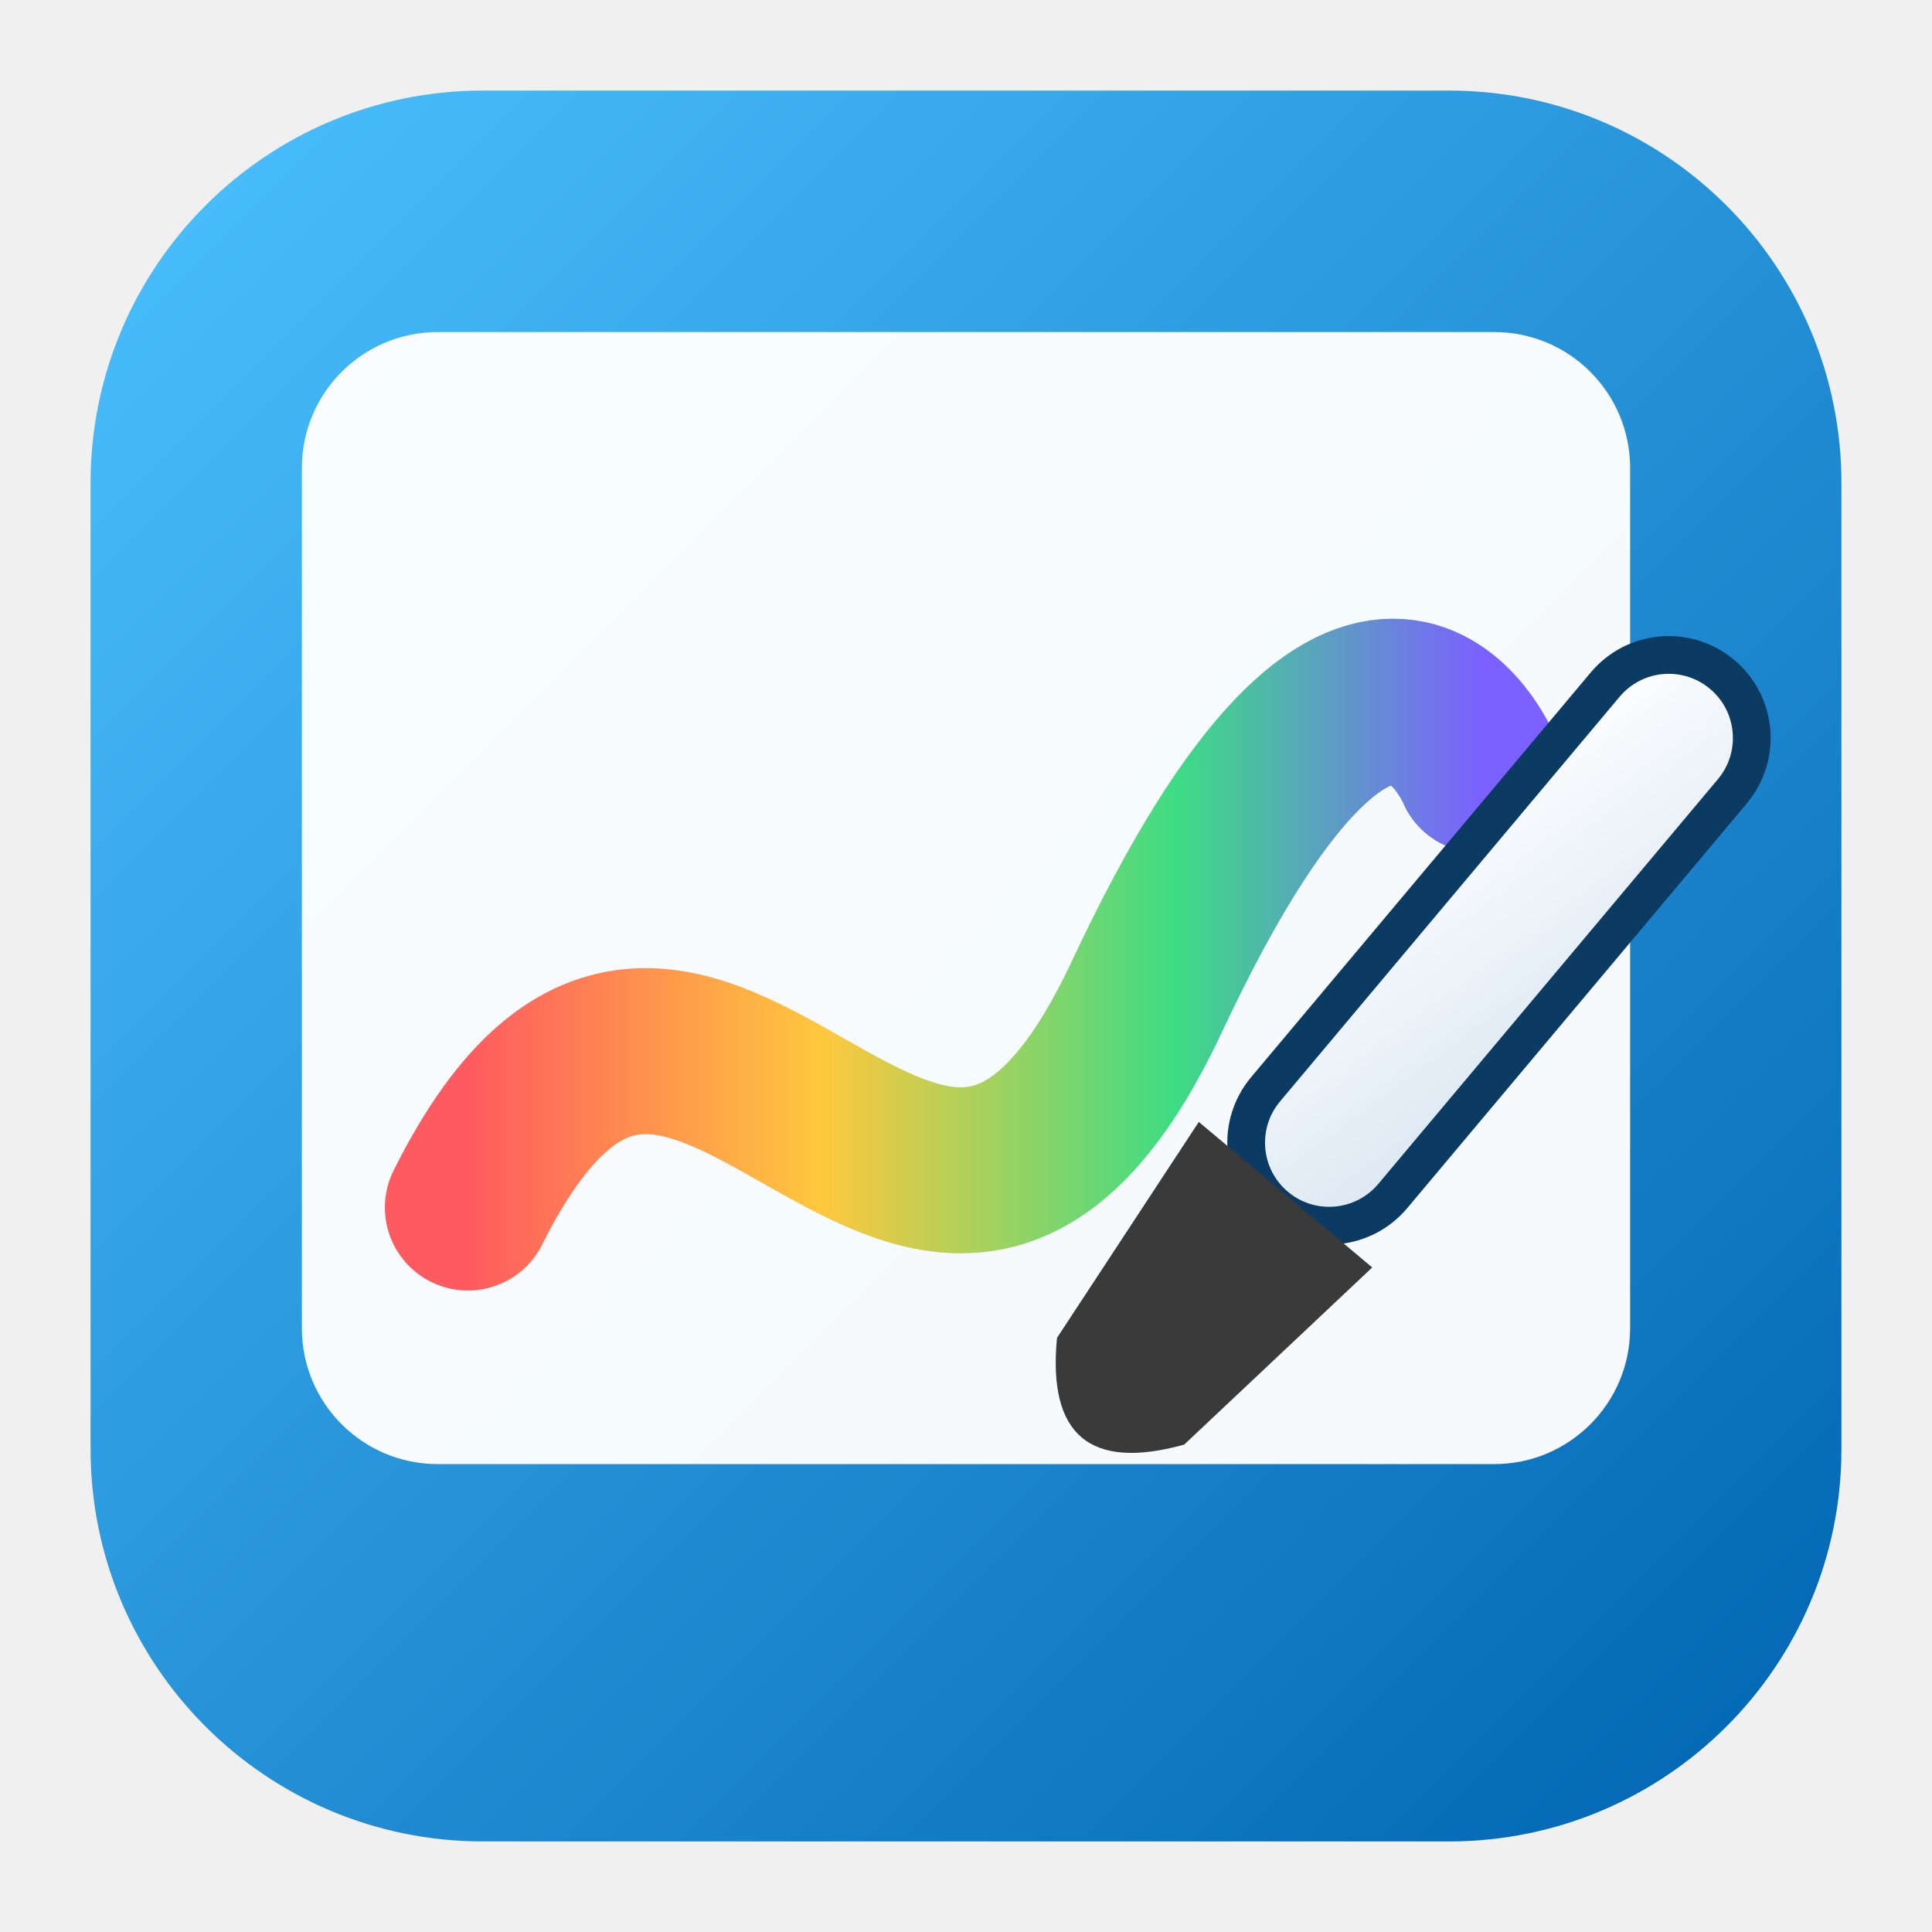
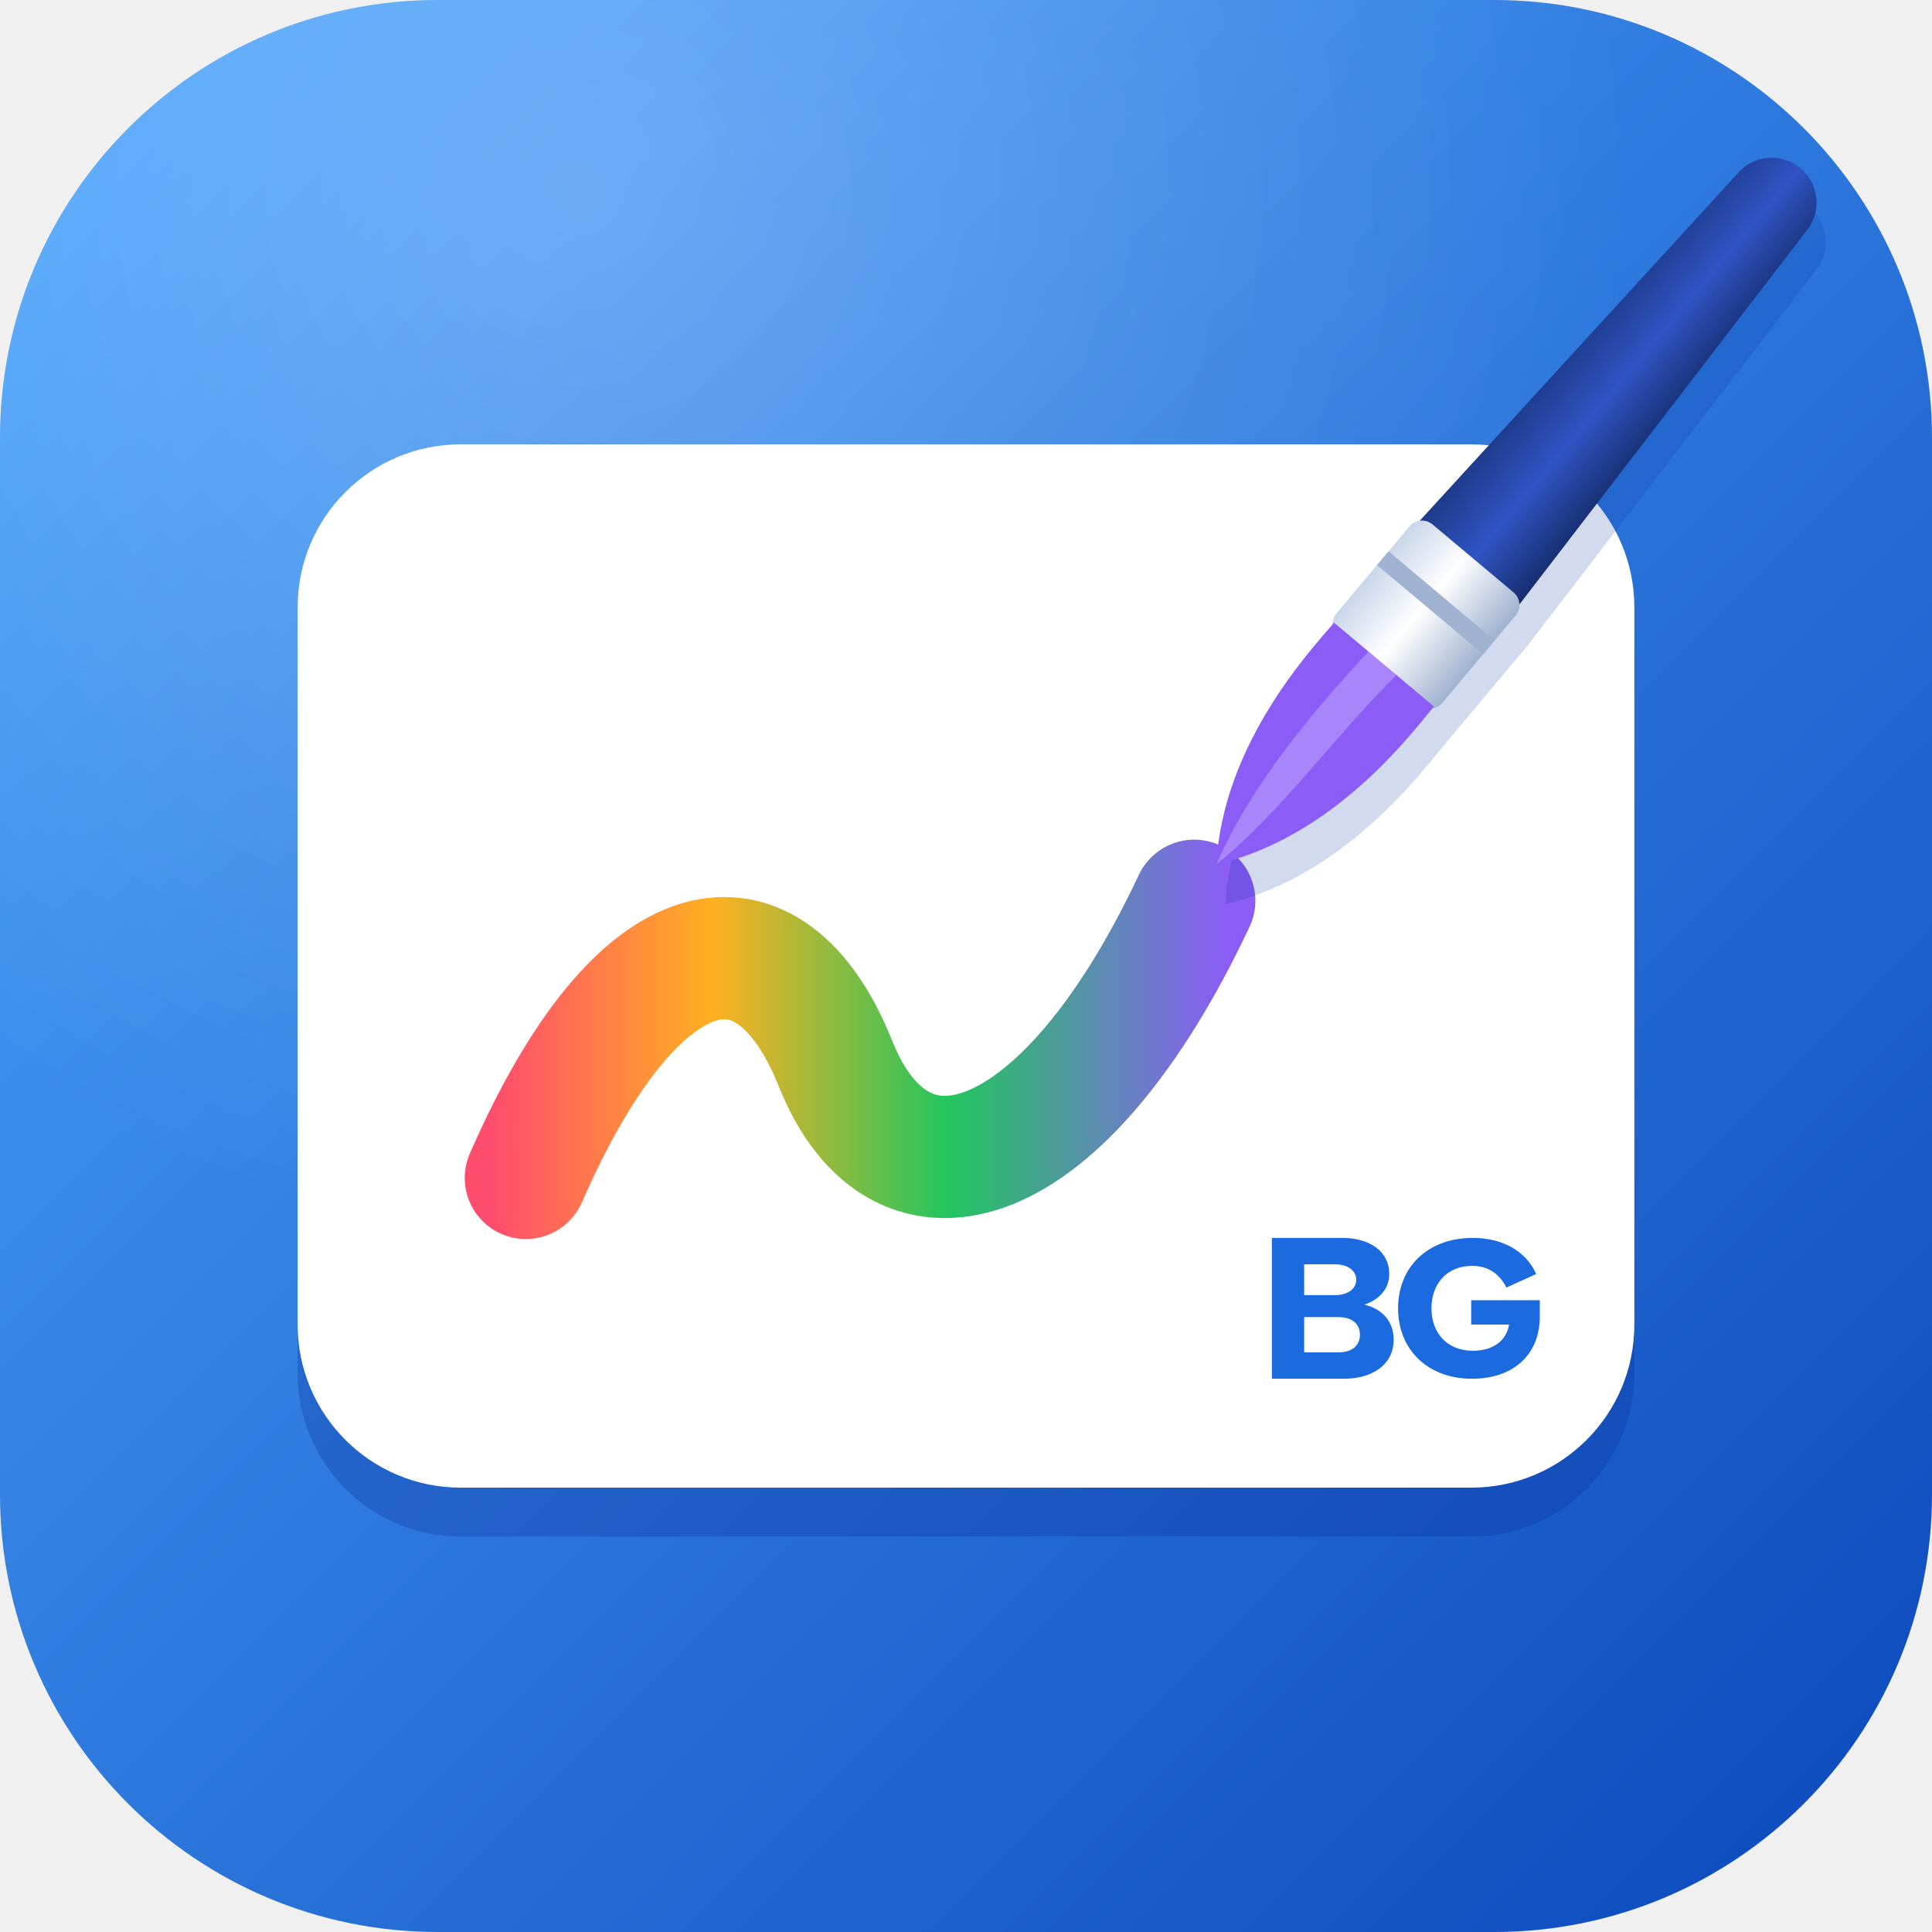
- <svg xmlns="http://www.w3.org/2000/svg" width="256" height="256" viewBox="0 0 256 256">
+ <svg xmlns="http://www.w3.org/2000/svg" viewBox="0 0 256 256" width="256" height="256">
  <defs>
    <linearGradient id="bg" x1="0" y1="0" x2="1" y2="1">
-       <stop offset="0" stop-color="#4CC2FF" />
-       <stop offset="1" stop-color="#0063B1" />
+       <stop offset="0" stop-color="#4FA8FF" />
+       <stop offset="1" stop-color="#0A47BA" />
    </linearGradient>
-     <linearGradient id="stroke" x1="0" y1="0" x2="1" y2="0">
-       <stop offset="0" stop-color="#FF5A5F" />
-       <stop offset="0.35" stop-color="#FFC83D" />
-       <stop offset="0.7" stop-color="#3DDC84" />
-       <stop offset="1" stop-color="#7B61FF" />
+     <radialGradient id="glow" cx="0.3" cy="0.1" r="0.9">
+       <stop offset="0" stop-color="#FFFFFF" stop-opacity="0.22" />
+       <stop offset="0.6" stop-color="#FFFFFF" stop-opacity="0" />
+     </radialGradient>
+     <linearGradient id="paint" gradientUnits="userSpaceOnUse" x1="70" y1="0" x2="160" y2="0">
+       <stop offset="0" stop-color="#FF4D6D" />
+       <stop offset="0.3" stop-color="#FFB020" />
+       <stop offset="0.62" stop-color="#22C55E" />
+       <stop offset="1" stop-color="#8B5CF6" />
    </linearGradient>
-     <linearGradient id="handle" x1="0" y1="0" x2="1" y2="1">
-       <stop offset="0" stop-color="#FFFFFF" />
-       <stop offset="1" stop-color="#D9E6F2" />
+     <linearGradient id="handle" x1="0" y1="0" x2="1" y2="0">
+       <stop offset="0" stop-color="#1E3A8A" />
+       <stop offset="0.5" stop-color="#2F55C4" />
+       <stop offset="1" stop-color="#172E70" />
+     </linearGradient>
+     <linearGradient id="ferrule" x1="0" y1="0" x2="1" y2="0">
+       <stop offset="0" stop-color="#C9D6EA" />
+       <stop offset="0.45" stop-color="#FFFFFF" />
+       <stop offset="1" stop-color="#9FB2CF" />
    </linearGradient>
  </defs>
-   <rect x="12" y="12" width="232" height="232" rx="52" fill="url(#bg)" />
-   <rect x="40" y="44" width="176" height="150" rx="18" fill="#FFFFFF" opacity="0.96" />
-   <path d="M62 160 C 92 100, 122 196, 152 132 S 196 102, 196 102" fill="none" stroke="url(#stroke)" stroke-width="22" stroke-linecap="round" />
-   <g transform="rotate(40 176 150)">
-     <rect x="166" y="70" width="22" height="92" rx="11" fill="url(#handle)" stroke="#0B3A63" stroke-width="5" />
-     <path d="M162 160 h30 l-4 34 q-11 16 -22 0 z" fill="#3A3A3A" />
+   <rect width="256" height="256" rx="58" fill="url(#bg)" />
+   <rect width="256" height="256" rx="58" fill="url(#glow)" />
+   <g transform="translate(128 128) scale(1.08) translate(-128 -124)">
+     <rect x="46" y="66" width="164" height="128" rx="20" fill="#06309A" opacity="0.30" />
+     <rect x="46" y="60" width="164" height="128" rx="20" fill="#FFFFFF" />
+     <path d="M74 150 C 88 118, 104 116, 112 136 S 140 150, 156 116" fill="none" stroke="url(#paint)" stroke-width="15" stroke-linecap="round" stroke-linejoin="round" />
+     <g transform="translate(160 110) rotate(40)">
+       <g transform="translate(4 3)" fill="#06309A" opacity="0.18">
+         <path d="M0 2 C-9 -10 -8 -26 -8 -30 H8 C8 -26 9 -10 0 2 Z" />
+         <rect x="-8" y="-46" width="16" height="17" />
+         <path d="M-8 -46 L-5.5 -104 A5.5 5.5 0 0 1 5.5 -104 L8 -46 Z" />
+       </g>
+       <path d="M-8 -46 L-5.5 -104 A5.5 5.5 0 0 1 5.5 -104 L8 -46 Z" fill="url(#handle)" />
+       <rect x="-8.5" y="-47" width="17" height="18" rx="2" fill="url(#ferrule)" />
+       <rect x="-8.5" y="-41" width="17" height="2.2" fill="#9FB2CF" />
+       <path d="M0 2 C-9 -10 -8 -26 -8 -30 H8 C8 -26 9 -10 0 2 Z" fill="#8B5CF6" />
+       <path d="M0 2 C-3 -8 -3 -20 -2.5 -30 H2 C1 -20 2 -8 0 2 Z" fill="#FFFFFF" opacity="0.25" />
+     </g>
+     <g transform="translate(182 166)">
+       <g fill="#1B6AE0" transform="scale(0.18) translate(-199.5 -140)">
+         <path fill-rule="evenodd" d="M108 92 H156 C175 92 188 101.5 188 116.5 C188 126.5 181.5 134 171 137.5 C183.5 140.5 191 149 191 161.5 C191 178 177 188 157 188 H108 V92 Z M130 110 V131 H151 C160 131 165.5 126.5 165.5 120.5 C165.5 114.5 160 110 151 110 H130 Z M130 146 V170 H153.5 C162.5 170 168 165.5 168 158 C168 150.5 162.5 146 153.5 146 H130 Z" />
+         <g transform="translate(194 92) scale(1.230769) translate(-144.5 -104)">
+           <path d="M186 104 C202.5 104 215.5 111.5 221 124 L204.5 131.5 C200.5 123.5 194 119.5 185.5 119.5 C171.5 119.5 163 129.5 163 143 C163 156.5 171.5 166.5 186 166.5 C197 166.5 204.5 161 206 152 H185 V138.5 H223 V147.5 C223 169 208 182 185.5 182 C160.5 182 144.5 165.5 144.5 143 C144.5 120.5 160.5 104 186 104 Z" />
+         </g>
+       </g>
+     </g>
  </g>
</svg>
